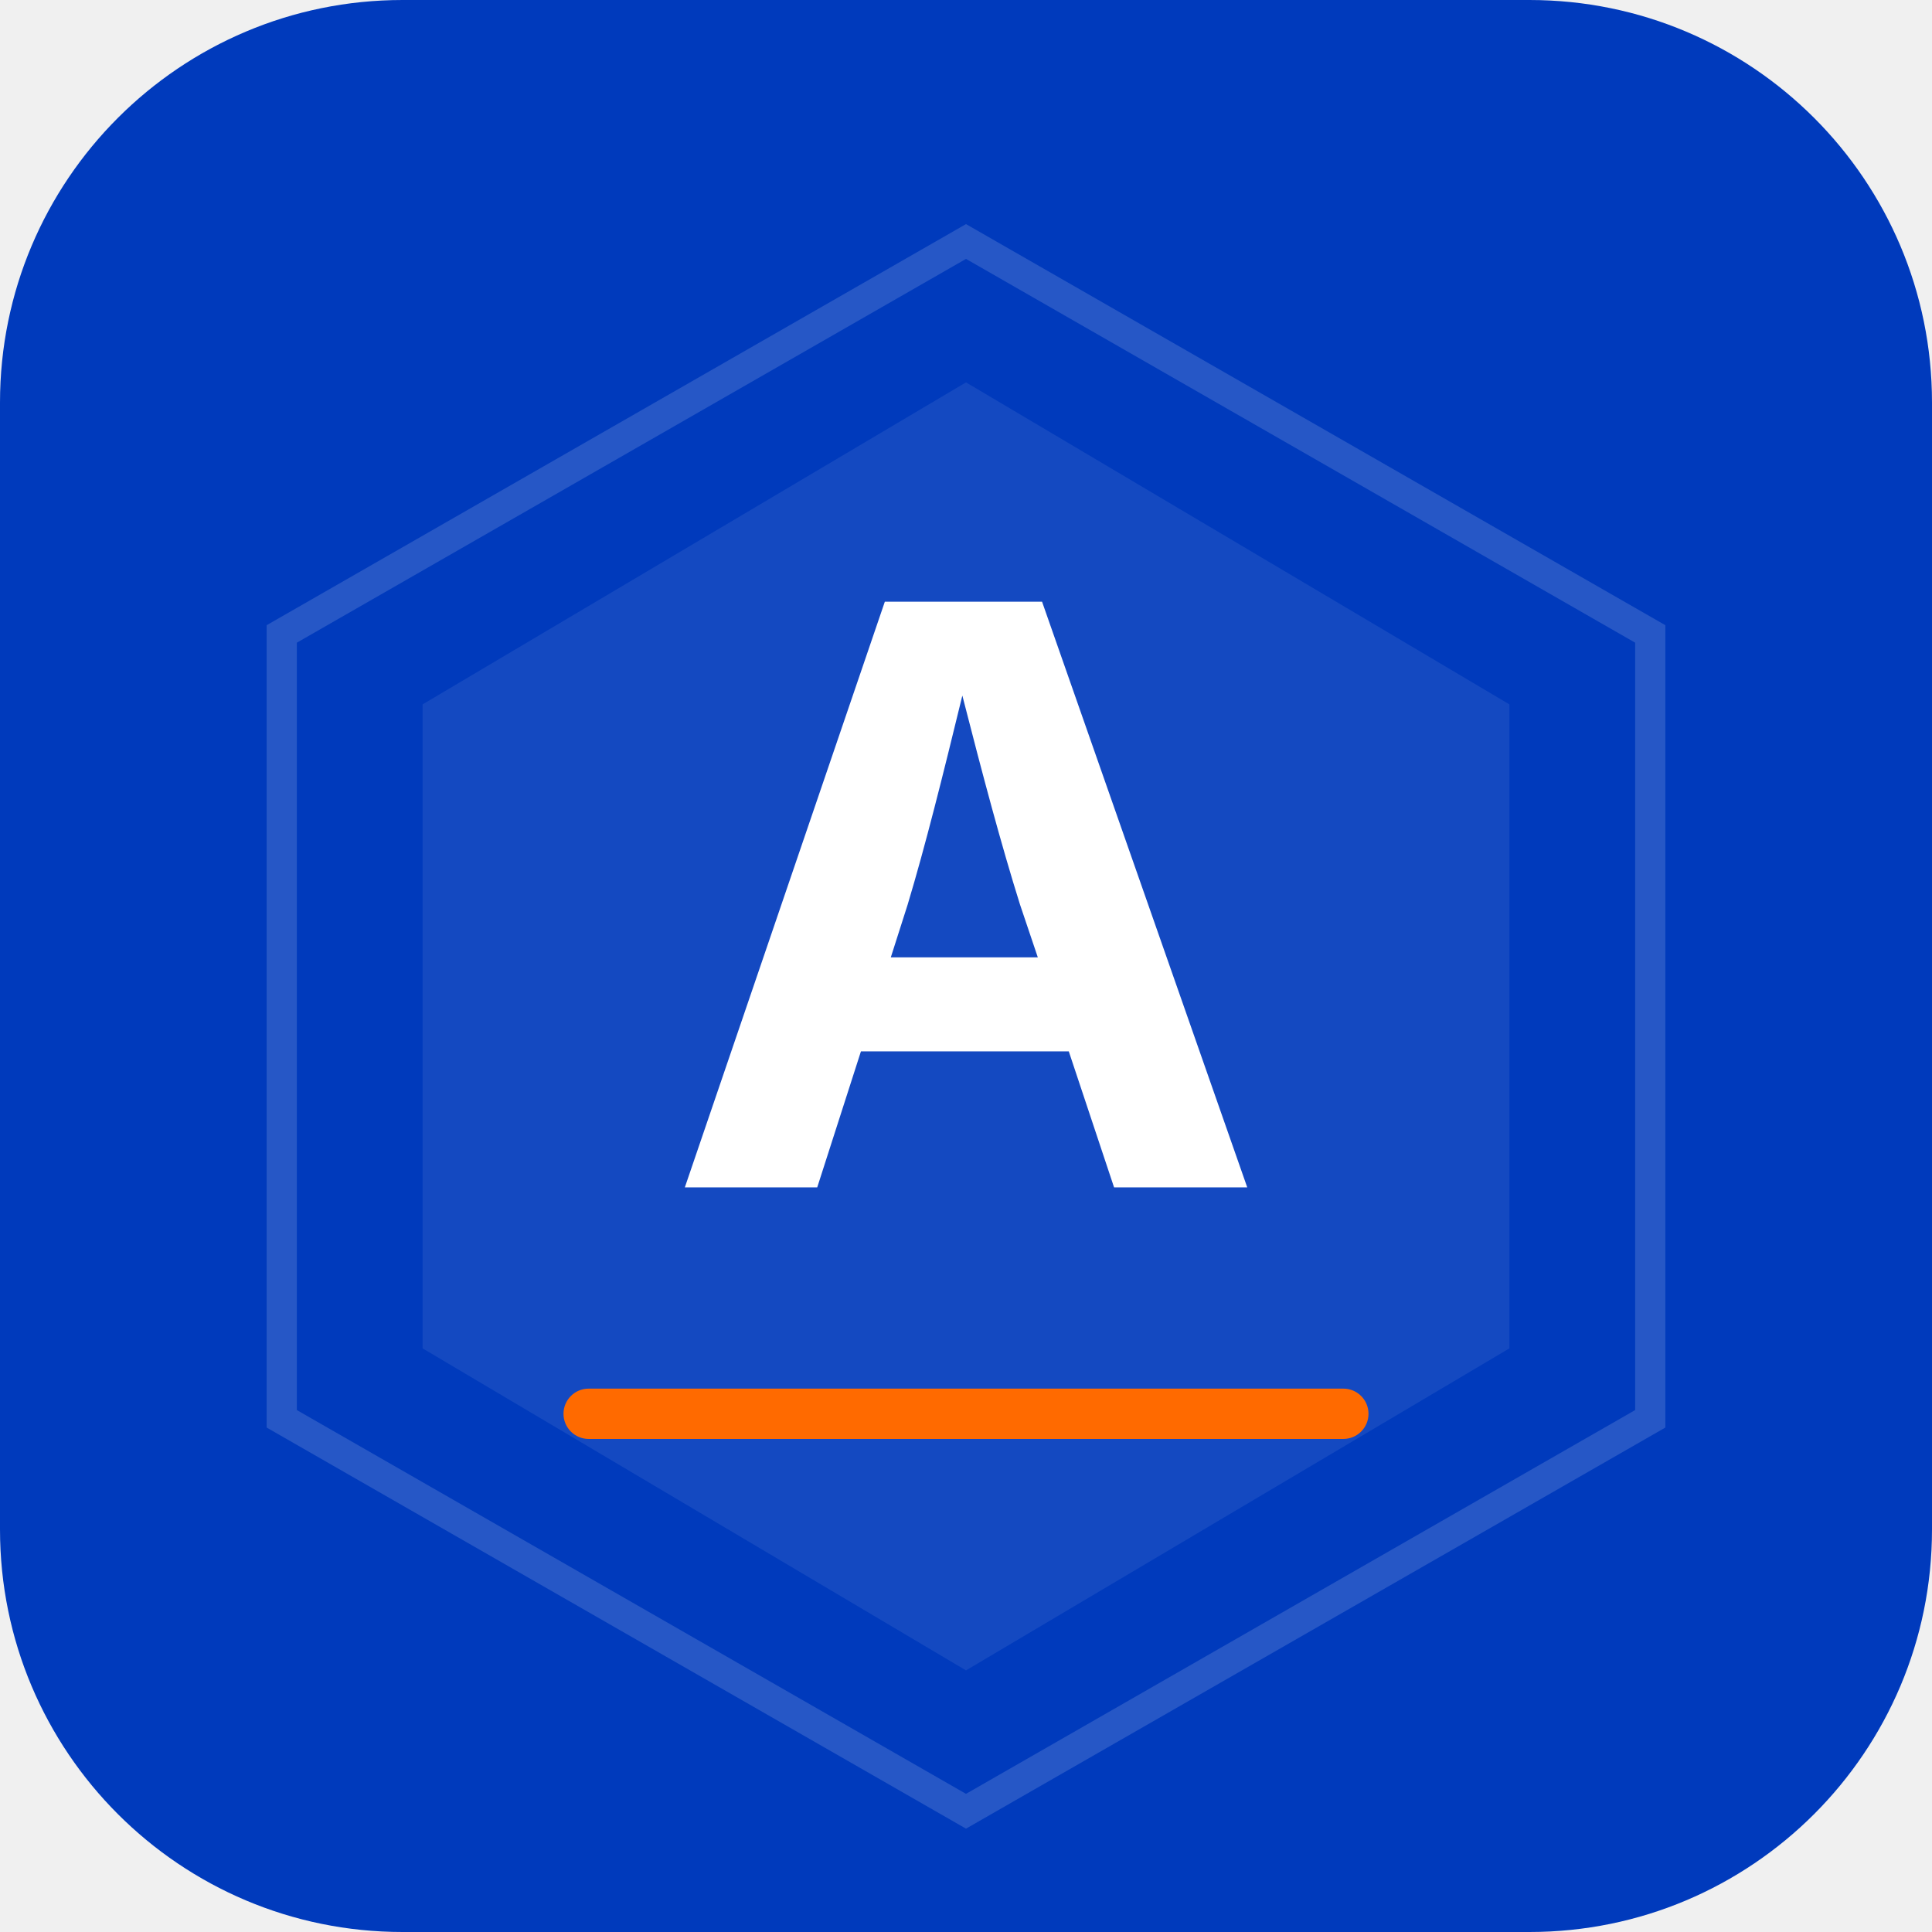
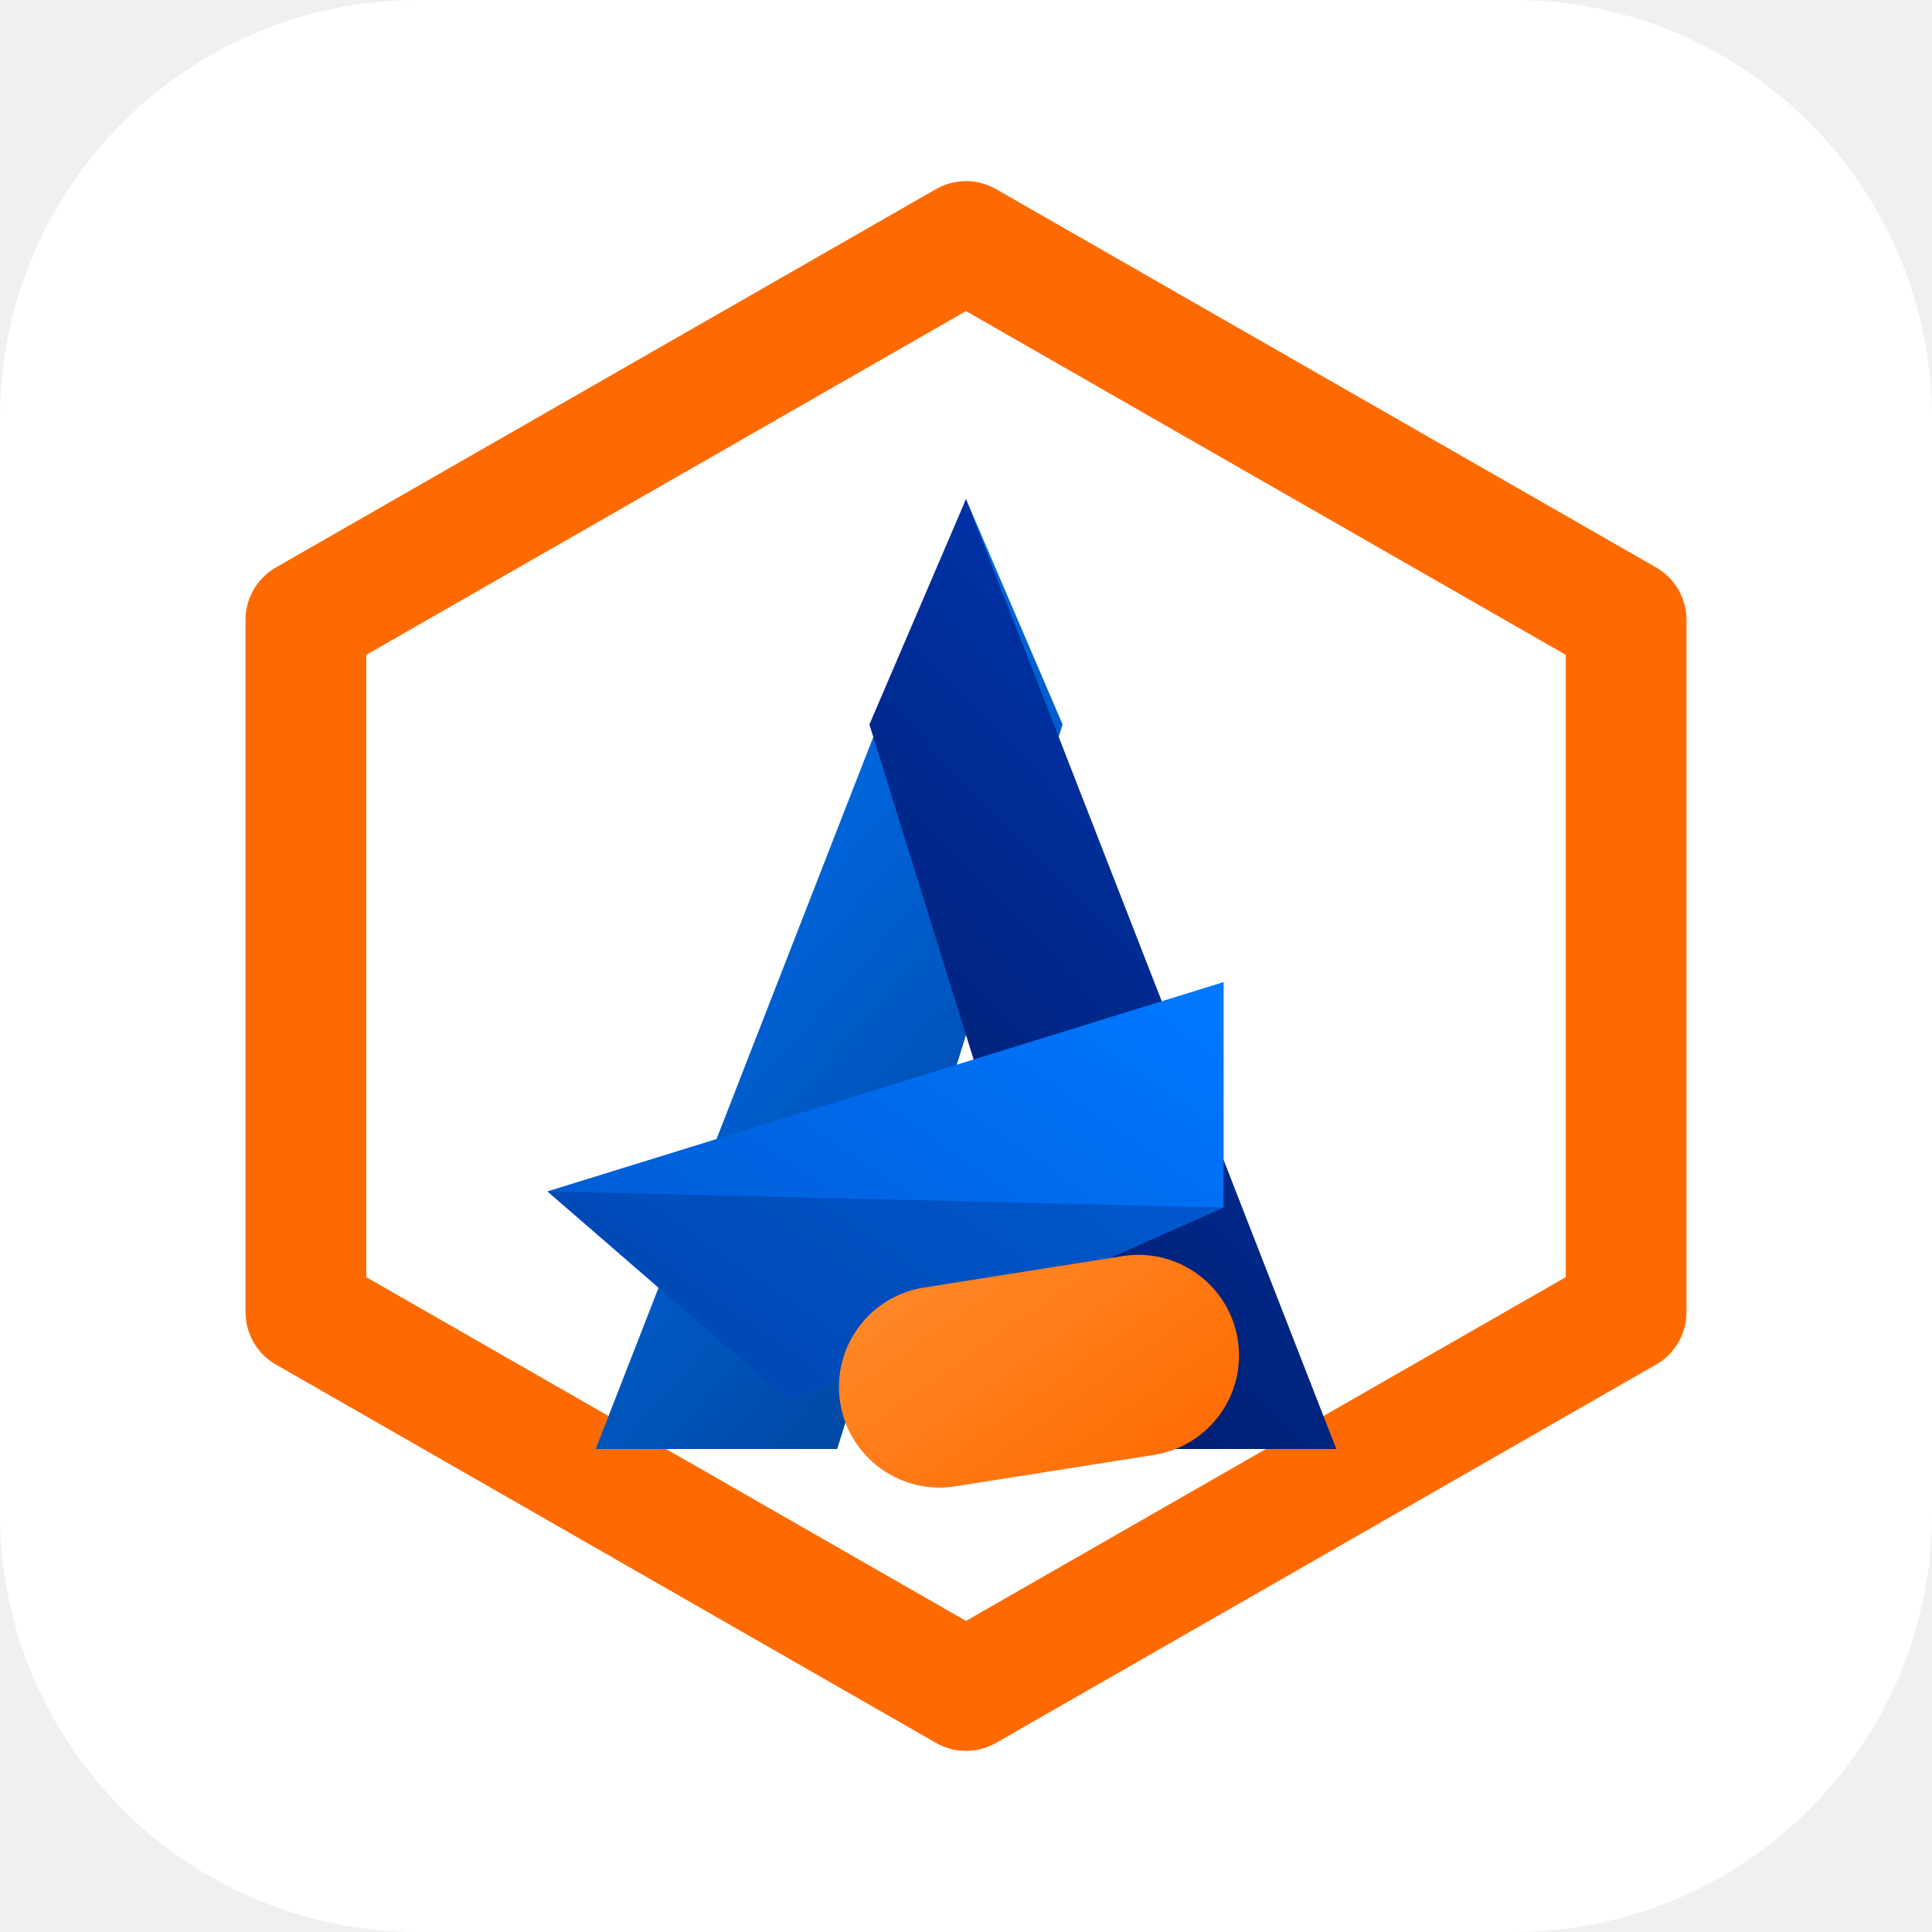
- <svg xmlns="http://www.w3.org/2000/svg" width="192" height="192" viewBox="0 0 192 192">
-   <rect width="192" height="192" rx="40" fill="#003ABC" />
-   <polygon points="96,24 164,63 164,141 96,180 28,141 28,63" fill="none" stroke="rgba(255,255,255,0.15)" stroke-width="3" />
-   <polygon points="96,38 150,70 150,134 96,166 42,134 42,70" fill="rgba(255,255,255,0.08)" />
-   <text x="96" y="118" text-anchor="middle" font-family="Inter,system-ui,-apple-system,sans-serif" font-weight="700" font-size="80" fill="#FFFFFF" letter-spacing="-2">A</text>
-   <rect x="56" y="138" width="80" height="5" rx="2.5" fill="#FF6A00" />
+ <svg xmlns="http://www.w3.org/2000/svg" viewBox="0 0 240 240" role="img" aria-label="ALO Labs AgentOS app icon">
+   <defs>
+     <linearGradient id="icoLegL" x1="0.1" y1="0.1" x2="0.6" y2="1">
+       <stop offset="0" stop-color="#0077FF" />
+       <stop offset="1" stop-color="#0047A1" />
+     </linearGradient>
+     <linearGradient id="icoLegR" x1="0.9" y1="0" x2="0.4" y2="1">
+       <stop offset="0" stop-color="#003ABC" />
+       <stop offset="1" stop-color="#001C6B" />
+     </linearGradient>
+     <linearGradient id="icoFold" x1="0" y1="1" x2="1" y2="0.1">
+       <stop offset="0" stop-color="#0053C8" />
+       <stop offset="1" stop-color="#0077FF" />
+     </linearGradient>
+     <linearGradient id="icoBar" x1="0" y1="0" x2="1" y2="1">
+       <stop offset="0" stop-color="#FF8A2B" />
+       <stop offset="1" stop-color="#FF6A00" />
+     </linearGradient>
+   </defs>
+   <rect width="240" height="240" rx="52" fill="#FFFFFF" />
+   <path d="M120 30 L202 77 L202 163 L120 210 L38 163 L38 77 Z" fill="none" stroke="#FF6A00" stroke-width="15" stroke-linejoin="round" />
+   <path d="M120 62 L74 180 L104 180 L132 90 Z" fill="url(#icoLegL)" />
+   <path d="M120 62 L166 180 L136 180 L108 90 Z" fill="url(#icoLegR)" />
+   <path d="M68 148 L152 122 L152 150 L98 174 Z" fill="url(#icoFold)" />
+   <path d="M68 148 L152 150 L98 174 Z" fill="#001C6B" opacity="0.28" />
+   <g transform="rotate(-9 128 170)">
+     <rect x="104" y="158" width="50" height="25" rx="12.5" fill="url(#icoBar)" />
+   </g>
</svg>
